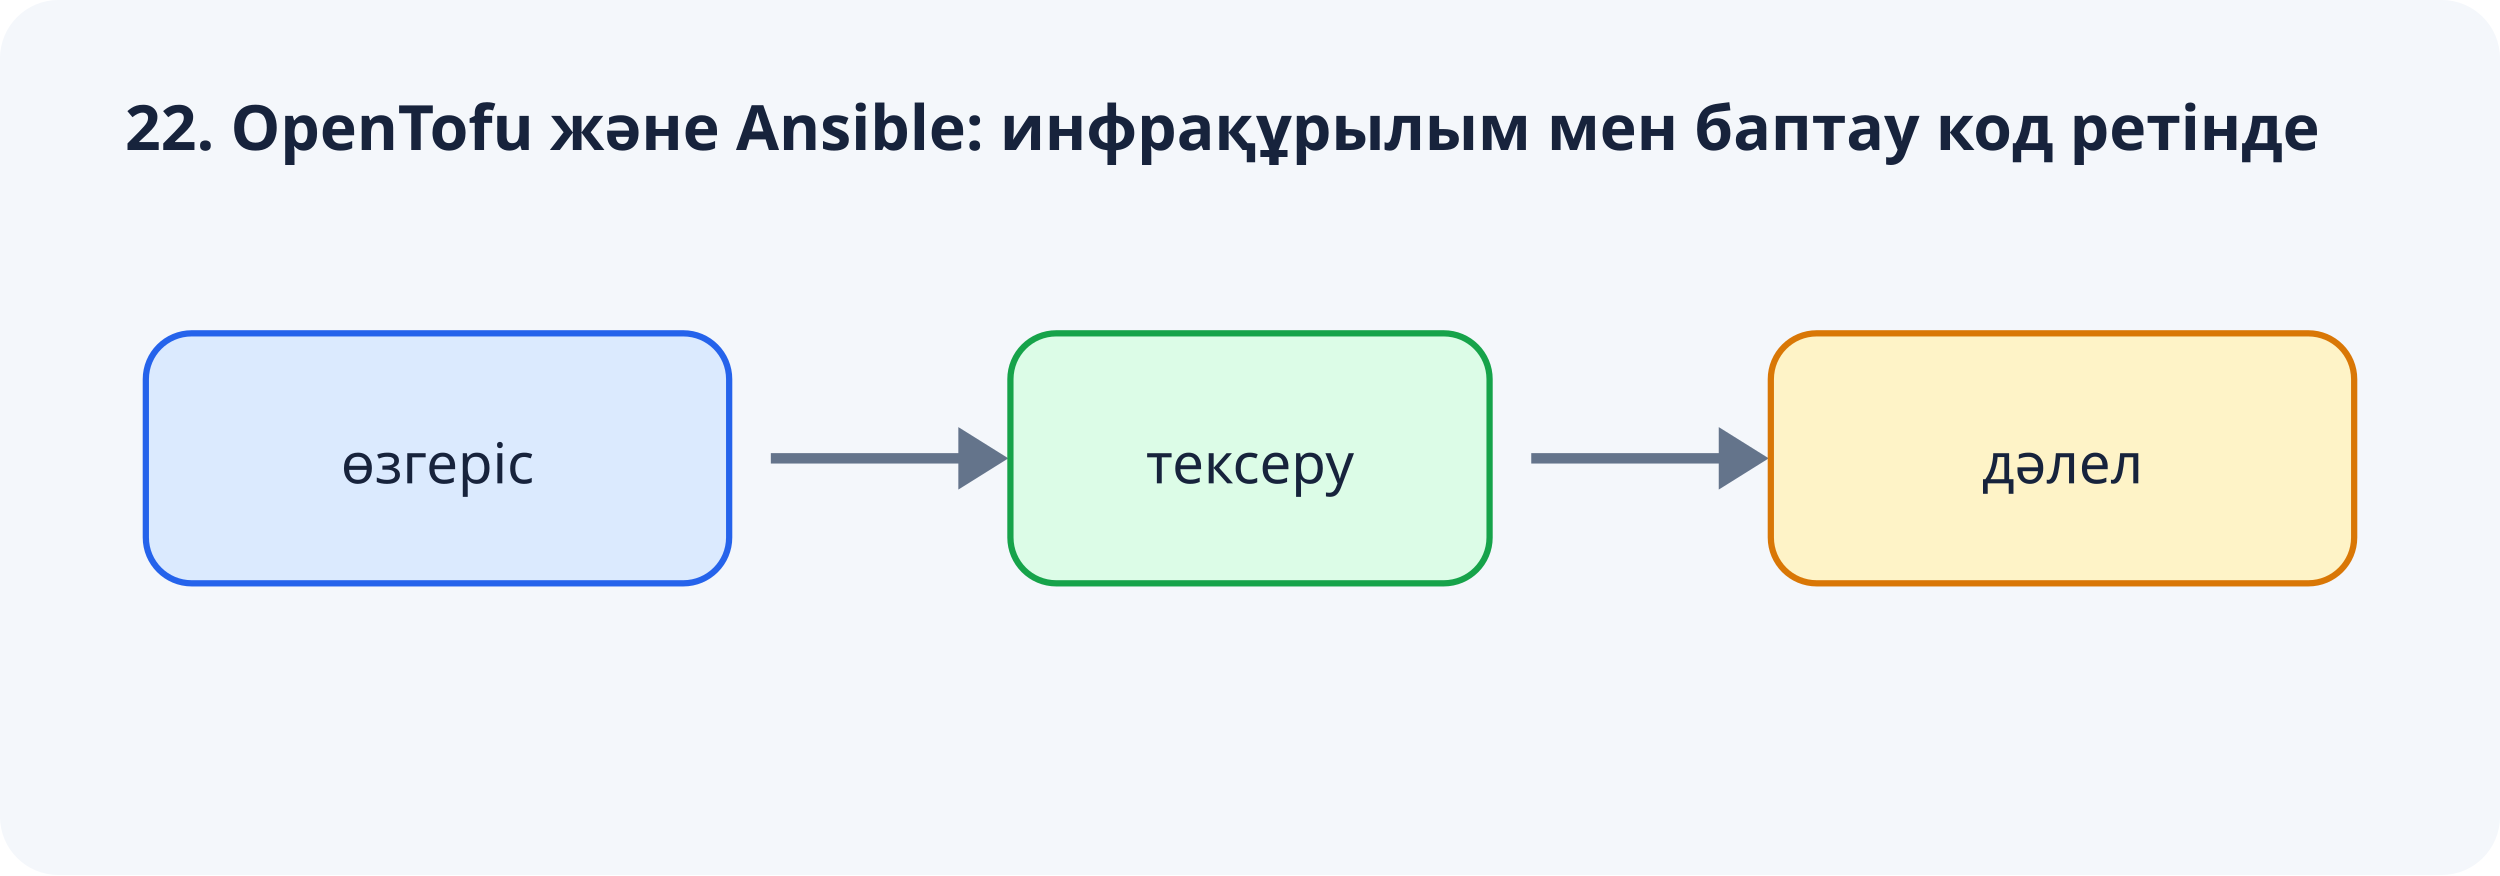
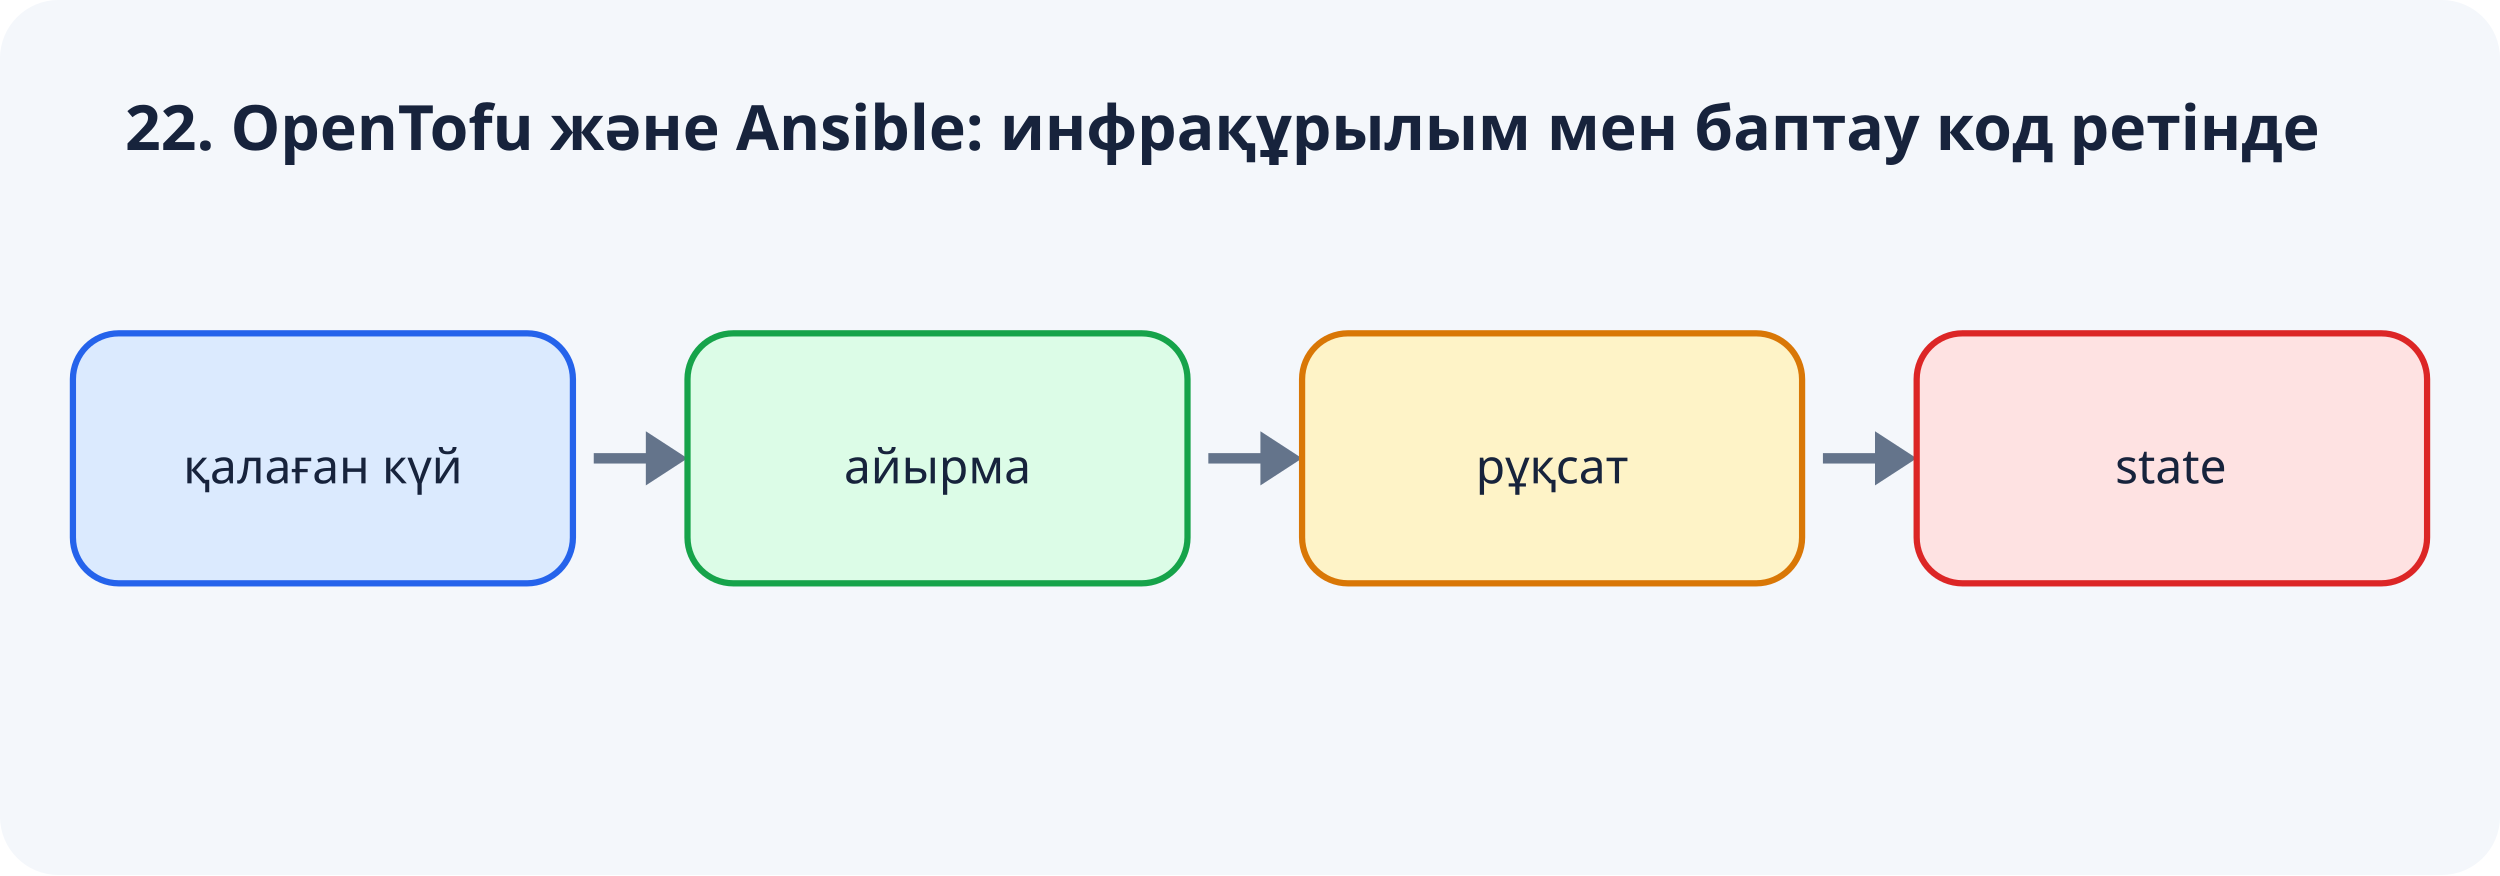
<svg xmlns="http://www.w3.org/2000/svg" width="1200" height="420" viewBox="0 0 1200 420" role="img" aria-labelledby="title desc">
  <rect width="1200" height="420" rx="28" fill="#f4f7fb" />
  <text x="60" y="72" font-family="system-ui,sans-serif" font-size="30" font-weight="700" fill="#17233c">22. OpenTofu және Ansible: инфрақұрылым мен баптау код ретінде</text>
-   <g font-family="system-ui,sans-serif" font-size="27" text-anchor="middle">
-     <rect x="70" y="160" width="280" height="120" rx="22" fill="#dbeafe" stroke="#2563eb" stroke-width="3" />
-     <text x="210" y="232" fill="#17233c">өзгеріс</text>
-     <path d="M370 220h100" stroke="#64748b" stroke-width="5" />
-     <path d="m460 205 24 15-24 15" fill="#64748b" />
-     <rect x="485" y="160" width="230" height="120" rx="22" fill="#dcfce7" stroke="#16a34a" stroke-width="3" />
-     <text x="600" y="232" fill="#17233c">тексеру</text>
-     <path d="M735 220h100" stroke="#64748b" stroke-width="5" />
-     <path d="m825 205 24 15-24 15" fill="#64748b" />
-     <rect x="850" y="160" width="280" height="120" rx="22" fill="#fef3c7" stroke="#d97706" stroke-width="3" />
-     <text x="990" y="232" fill="#17233c">дәлел</text>
+   <g font-family="system-ui,sans-serif" font-size="23" text-anchor="middle">
+     <rect x="35" y="160" width="240" height="120" rx="22" fill="#dbeafe" stroke="#2563eb" stroke-width="3" />
+     <text x="155" y="232" fill="#17233c">қалаған күй</text>
+     <path d="M285 220h35" stroke="#64748b" stroke-width="5" />
+     <path d="m310 207 20 13-20 13" fill="#64748b" />
+     <rect x="330" y="160" width="240" height="120" rx="22" fill="#dcfce7" stroke="#16a34a" stroke-width="3" />
+     <text x="450" y="232" fill="#17233c">айырма</text>
+     <path d="M580 220h35" stroke="#64748b" stroke-width="5" />
+     <path d="m605 207 20 13-20 13" fill="#64748b" />
+     <rect x="625" y="160" width="240" height="120" rx="22" fill="#fef3c7" stroke="#d97706" stroke-width="3" />
+     <text x="745" y="232" fill="#17233c">рұқсат</text>
+     <path d="M875 220h35" stroke="#64748b" stroke-width="5" />
+     <path d="m900 207 20 13-20 13" fill="#64748b" />
+     <rect x="920" y="160" width="245" height="120" rx="22" fill="#fee2e2" stroke="#dc2626" stroke-width="3" />
+     <text x="1042" y="232" fill="#17233c">state</text>
  </g>
</svg>
